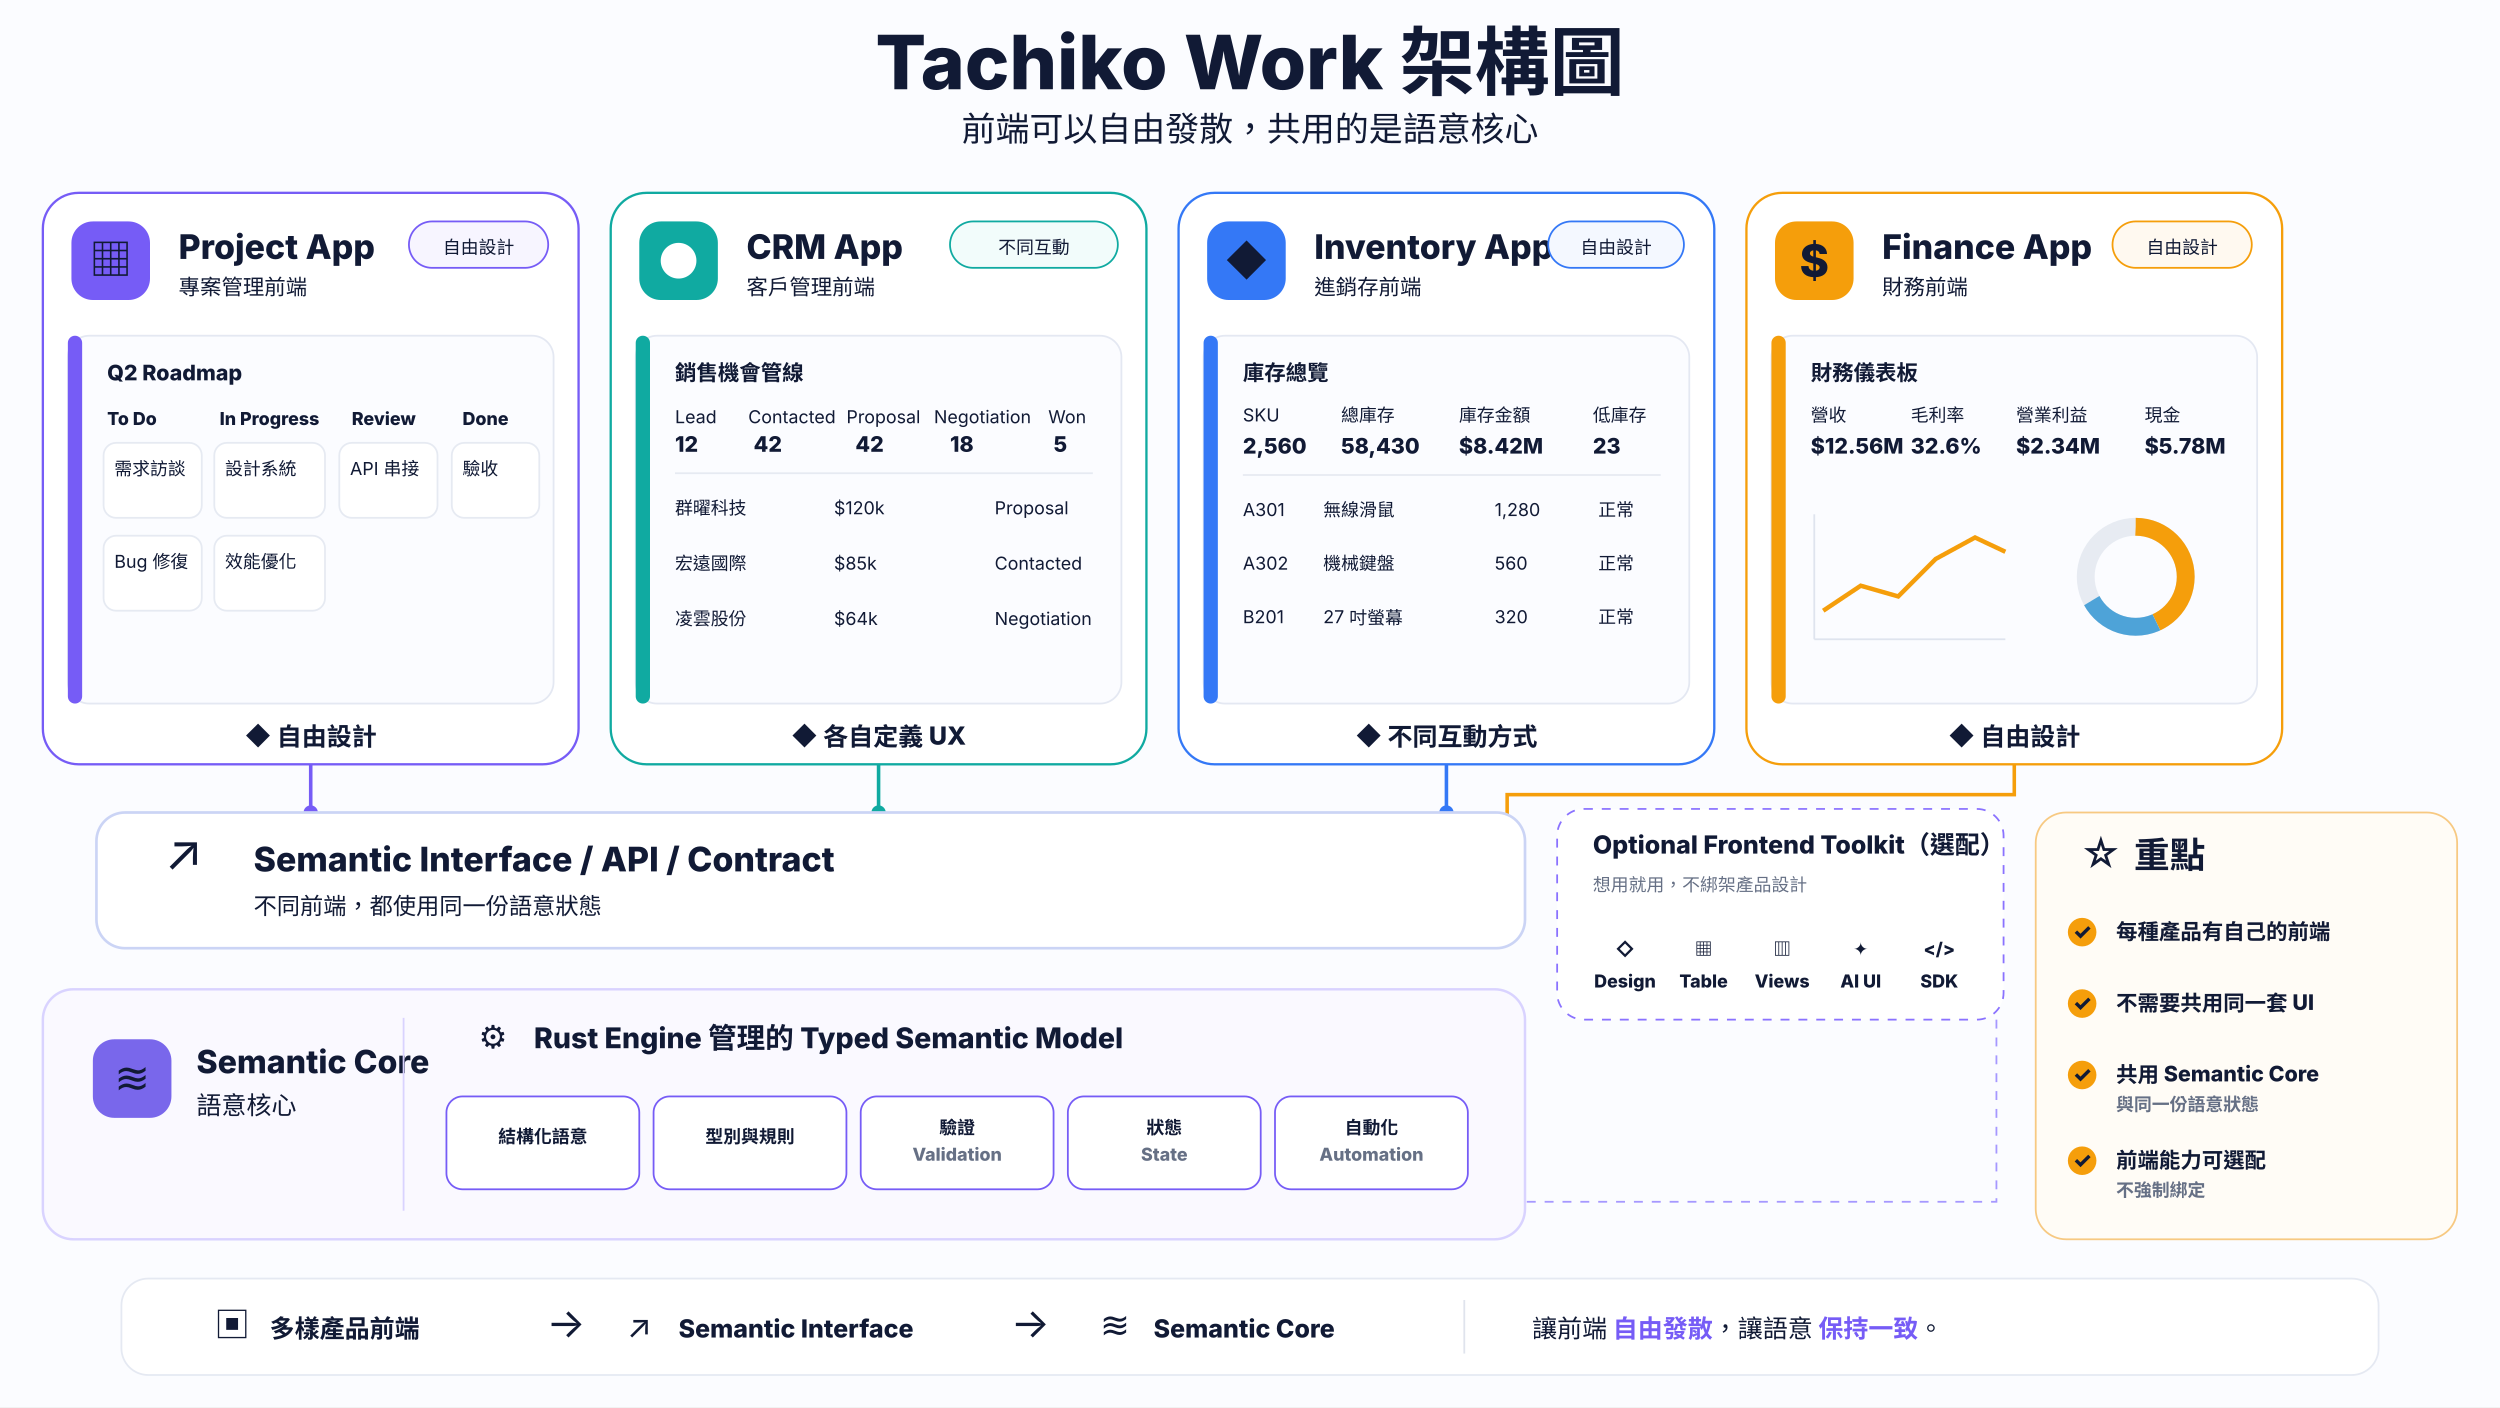
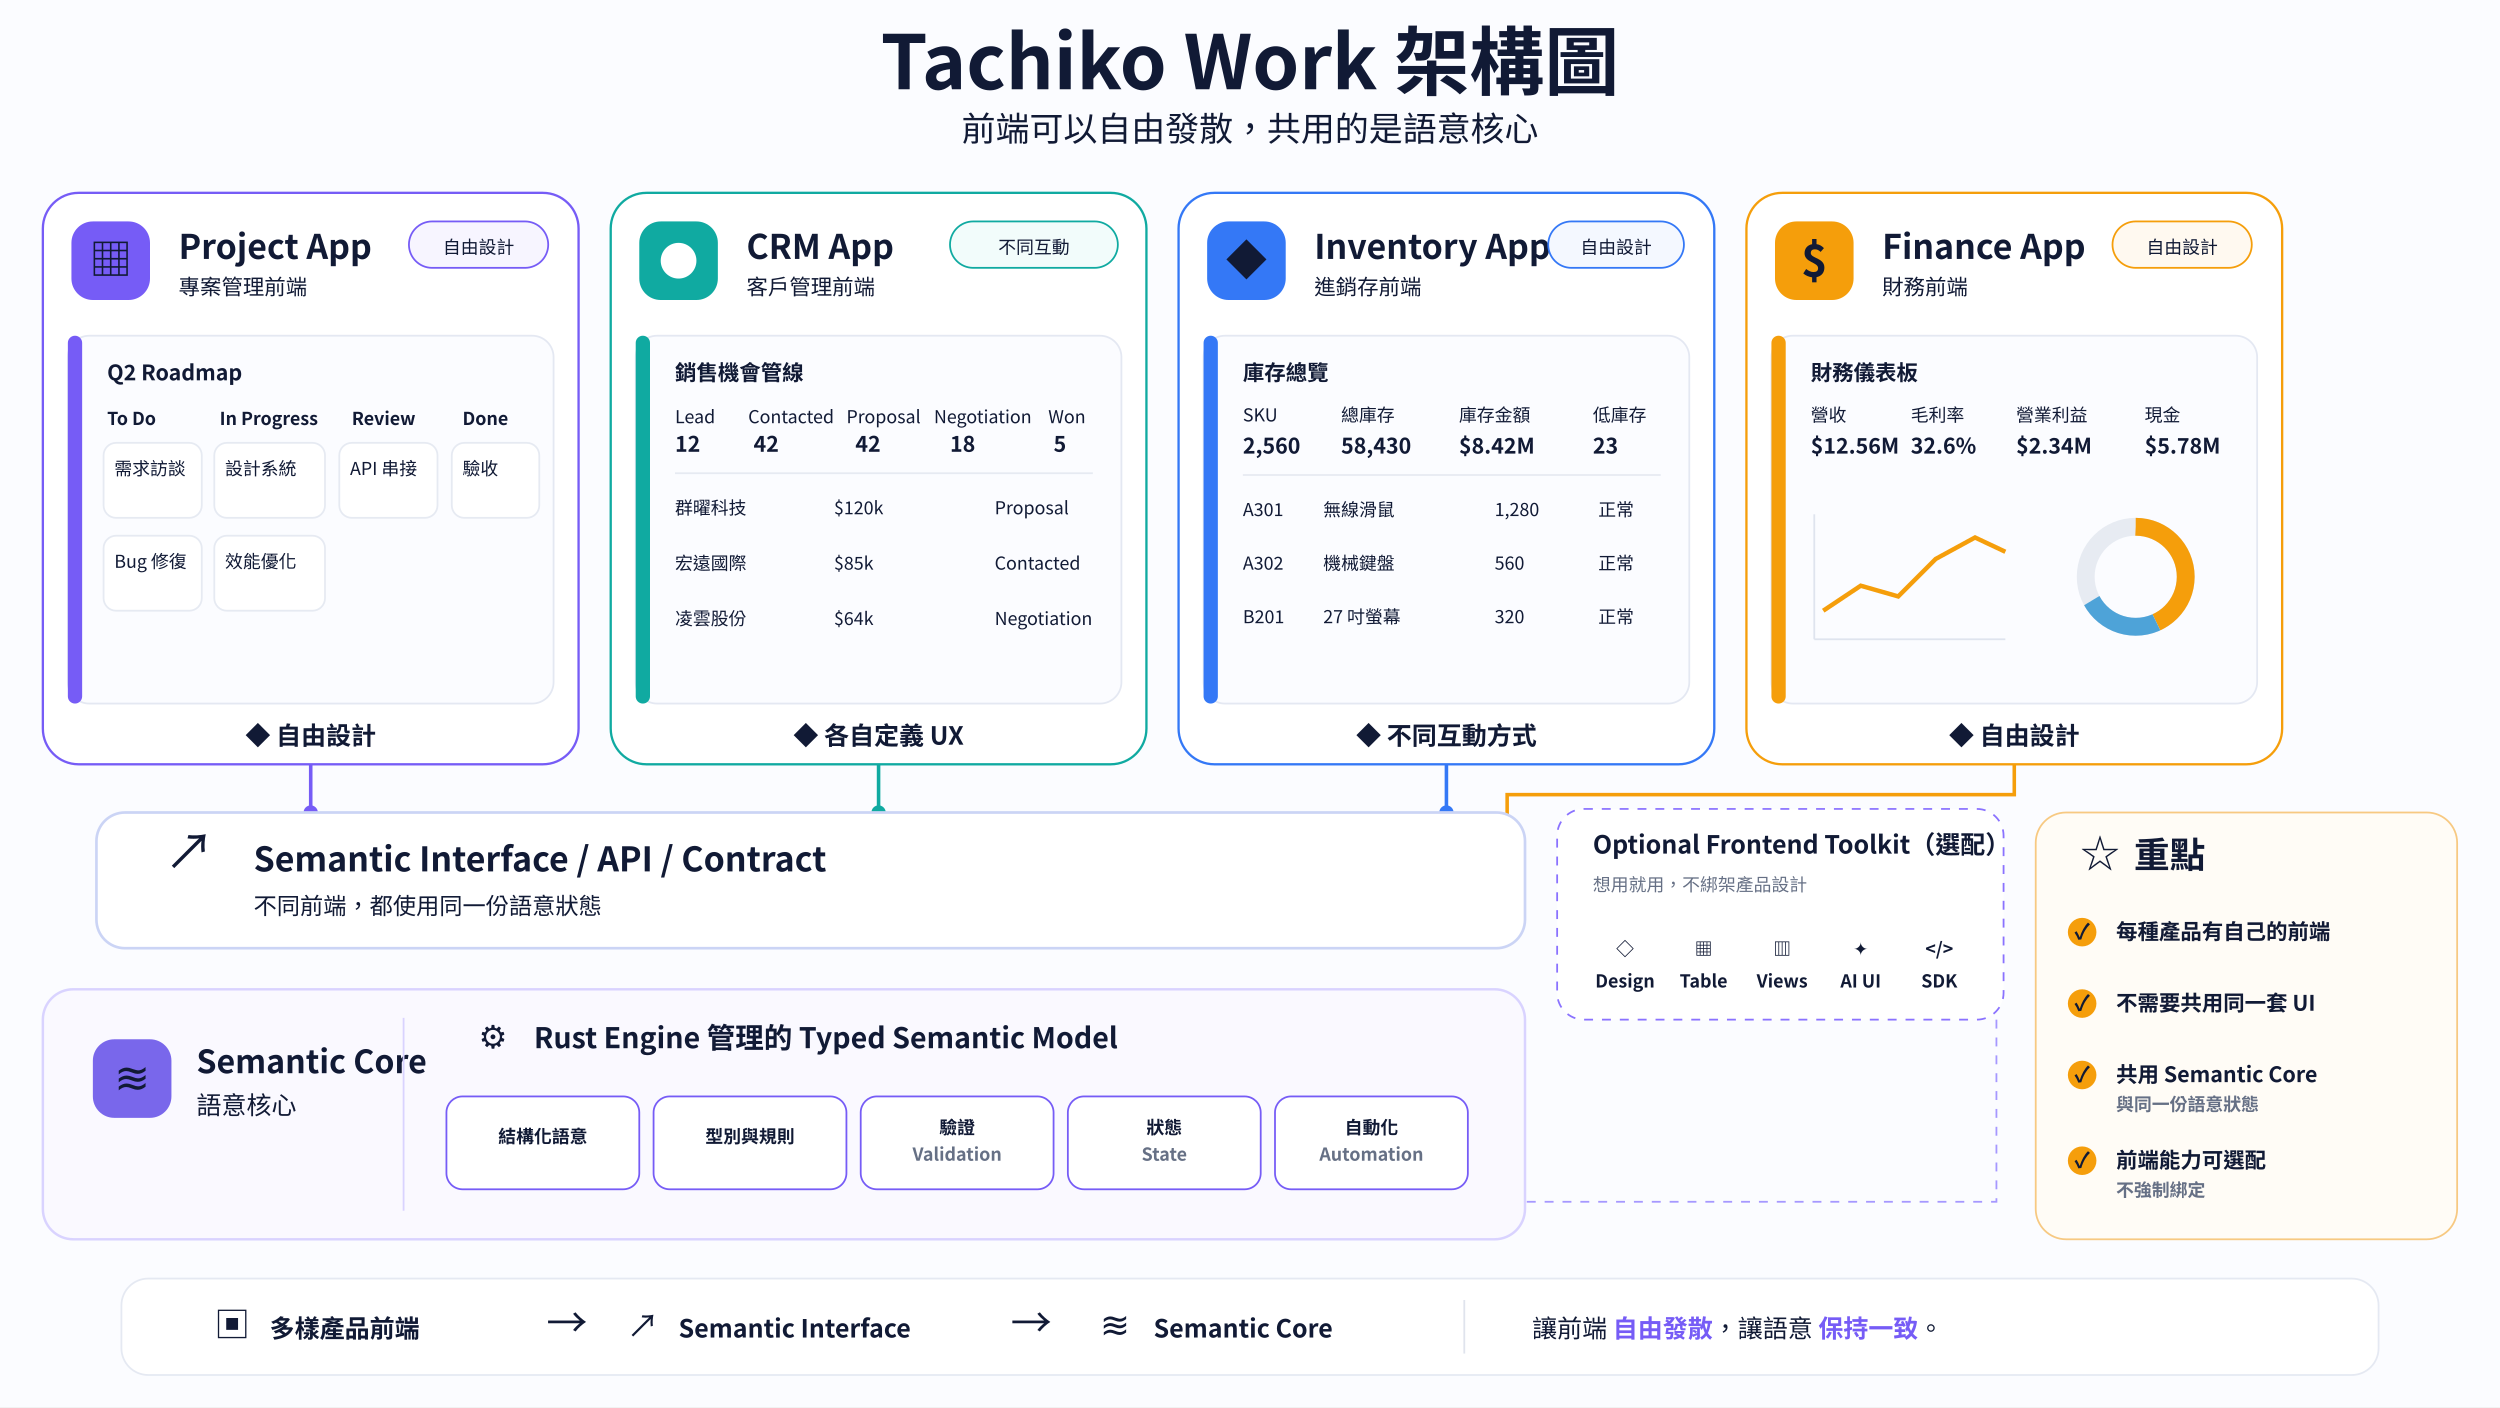
<svg xmlns="http://www.w3.org/2000/svg" width="1400" height="788" viewBox="0 0 1400 788" role="img" aria-labelledby="t d">
  <defs>
    <style>
- text{font-family:Inter,-apple-system,BlinkMacSystemFont,"Segoe UI","Noto Sans CJK TC","PingFang TC","Microsoft JhengHei",sans-serif;fill:#111a35}.h{font-weight:800}.s{font-size:12px}.xs{font-size:10px}.m{fill:#667085}.card{fill:#fff;stroke-width:1.3}.ui{fill:#fbfcff;stroke:#e4e8f2}.chip{fill:#fff;stroke-width:1}.p{stroke:#765cf6}.g{stroke:#10aaa1}.b{stroke:#3478f6}.o{stroke:#f59e0b}
+ text{font-family:"Noto Sans CJK TC","PingFang TC","Microsoft JhengHei","Source Han Sans TW",Inter,-apple-system,Arial,sans-serif;fill:#111a35}.h{font-weight:800}.s{font-size:12px}.xs{font-size:10px}.m{fill:#667085}.card{fill:#fff;stroke-width:1.3}.ui{fill:#fbfcff;stroke:#e4e8f2}.chip{fill:#fff;stroke-width:1}.p{stroke:#765cf6}.g{stroke:#10aaa1}.b{stroke:#3478f6}.o{stroke:#f59e0b}
</style>
  </defs>
  <rect width="1400" height="788" fill="#fbfcff" />
  <text x="700" y="50" text-anchor="middle" font-size="42" class="h">Tachiko Work 架構圖</text>
  <text x="700" y="79" text-anchor="middle" font-size="19" fill="#52618a">前端可以自由發散，共用的是語意核心</text>
  <g transform="translate(24 108)">
    <rect width="300" height="320" rx="20" class="card p" />
    <rect x="16" y="16" width="44" height="44" rx="12" fill="#765cf6" />
    <text x="38" y="46" text-anchor="middle" font-size="24" fill="white">▦</text>
    <text x="76" y="37" font-size="19" class="h">Project App</text>
    <text x="76" y="57" class="s">專案管理前端</text>
    <rect x="205" y="16" width="78" height="26" rx="13" fill="#f7f5ff" class="p" />
    <text x="244" y="34" text-anchor="middle" class="xs" fill="#654de1">自由設計</text>
    <rect x="14" y="80" width="272" height="206" rx="12" class="ui" />
    <rect x="14" y="80" width="8" height="206" rx="4" fill="#765cf6" />
    <text x="36" y="105" class="s h">Q2 Roadmap</text>
    <g class="xs h">
      <text x="36" y="130">To Do</text>
      <text x="99" y="130">In Progress</text>
      <text x="173" y="130">Review</text>
      <text x="235" y="130">Done</text>
    </g>
    <g fill="#fff" stroke="#e6eaf2">
      <rect x="34" y="140" width="55" height="42" rx="7" />
      <rect x="96" y="140" width="62" height="42" rx="7" />
      <rect x="166" y="140" width="55" height="42" rx="7" />
      <rect x="229" y="140" width="49" height="42" rx="7" />
      <rect x="34" y="192" width="55" height="42" rx="7" />
      <rect x="96" y="192" width="62" height="42" rx="7" />
    </g>
    <g class="xs">
      <text x="40" y="158">需求訪談</text>
      <text x="102" y="158">設計系統</text>
      <text x="172" y="158">API 串接</text>
      <text x="235" y="158">驗收</text>
      <text x="40" y="210">Bug 修復</text>
      <text x="102" y="210">效能優化</text>
    </g>
    <text x="150" y="309" text-anchor="middle" font-size="14" class="h" fill="#765cf6">◆ 自由設計</text>
  </g>
  <g transform="translate(342 108)">
    <rect width="300" height="320" rx="20" class="card g" />
    <rect x="16" y="16" width="44" height="44" rx="12" fill="#10aaa1" />
    <circle cx="38" cy="38" r="10" fill="white" />
    <text x="76" y="37" font-size="19" class="h">CRM App</text>
    <text x="76" y="57" class="s">客戶管理前端</text>
    <rect x="190" y="16" width="94" height="26" rx="13" fill="#f2fcfb" class="g" />
    <text x="237" y="34" text-anchor="middle" class="xs" fill="#078c85">不同互動</text>
    <rect x="14" y="80" width="272" height="206" rx="12" class="ui" />
    <rect x="14" y="80" width="8" height="206" rx="4" fill="#10aaa1" />
    <text x="36" y="105" class="s h">銷售機會管線</text>
    <g class="xs">
      <text x="36" y="129">Lead</text>
      <text x="77" y="129">Contacted</text>
      <text x="132" y="129">Proposal</text>
      <text x="181" y="129">Negotiation</text>
      <text x="245" y="129">Won</text>
    </g>
    <g class="s h">
      <text x="36" y="145">12</text>
      <text x="80" y="145">42</text>
      <text x="137" y="145">42</text>
      <text x="190" y="145">18</text>
      <text x="248" y="145">5</text>
    </g>
    <path d="M36 157H270" stroke="#e6eaf2" />
    <g class="xs">
      <text x="36" y="180">群曜科技</text>
      <text x="125" y="180">$120k</text>
      <text x="215" y="180" fill="#078c85">Proposal</text>
      <text x="36" y="211">宏遠國際</text>
      <text x="125" y="211">$85k</text>
      <text x="215" y="211" fill="#078c85">Contacted</text>
      <text x="36" y="242">凌雲股份</text>
      <text x="125" y="242">$64k</text>
      <text x="215" y="242" fill="#078c85">Negotiation</text>
    </g>
    <text x="150" y="309" text-anchor="middle" font-size="14" class="h" fill="#10aaa1">◆ 各自定義 UX</text>
  </g>
  <g transform="translate(660 108)">
    <rect width="300" height="320" rx="20" class="card b" />
    <rect x="16" y="16" width="44" height="44" rx="12" fill="#3478f6" />
    <text x="38" y="46" text-anchor="middle" font-size="23" fill="white">◆</text>
    <text x="76" y="37" font-size="19" class="h">Inventory App</text>
    <text x="76" y="57" class="s">進銷存前端</text>
    <rect x="207" y="16" width="76" height="26" rx="13" fill="#f4f8ff" class="b" />
    <text x="245" y="34" text-anchor="middle" class="xs" fill="#2866d6">自由設計</text>
    <rect x="14" y="80" width="272" height="206" rx="12" class="ui" />
    <rect x="14" y="80" width="8" height="206" rx="4" fill="#3478f6" />
    <text x="36" y="105" class="s h">庫存總覽</text>
    <g class="xs m">
      <text x="36" y="128">SKU</text>
      <text x="91" y="128">總庫存</text>
      <text x="157" y="128">庫存金額</text>
      <text x="232" y="128">低庫存</text>
    </g>
    <g class="s h">
      <text x="36" y="146">2,560</text>
      <text x="91" y="146">58,430</text>
      <text x="157" y="146">$8.42M</text>
      <text x="232" y="146" fill="#e66d2e">23</text>
    </g>
    <path d="M36 158H270" stroke="#e6eaf2" />
    <g class="xs">
      <text x="36" y="181">A301</text>
      <text x="81" y="181">無線滑鼠</text>
      <text x="177" y="181">1,280</text>
      <text x="235" y="181">正常</text>
      <text x="36" y="211">A302</text>
      <text x="81" y="211">機械鍵盤</text>
      <text x="177" y="211">560</text>
      <text x="235" y="211">正常</text>
      <text x="36" y="241">B201</text>
      <text x="81" y="241">27 吋螢幕</text>
      <text x="177" y="241">320</text>
      <text x="235" y="241">正常</text>
    </g>
    <text x="150" y="309" text-anchor="middle" font-size="14" class="h" fill="#3478f6">◆ 不同互動方式</text>
  </g>
  <g transform="translate(978 108)">
    <rect width="300" height="320" rx="20" class="card o" />
    <rect x="16" y="16" width="44" height="44" rx="12" fill="#f59e0b" />
    <text x="38" y="47" text-anchor="middle" font-size="25" class="h" fill="white">$</text>
    <text x="76" y="37" font-size="19" class="h">Finance App</text>
    <text x="76" y="57" class="s">財務前端</text>
    <rect x="205" y="16" width="78" height="26" rx="13" fill="#fff9f0" class="o" />
    <text x="244" y="34" text-anchor="middle" class="xs" fill="#d47b00">自由設計</text>
    <rect x="14" y="80" width="272" height="206" rx="12" class="ui" />
    <rect x="14" y="80" width="8" height="206" rx="4" fill="#f59e0b" />
    <text x="36" y="105" class="s h">財務儀表板</text>
    <g class="xs m">
      <text x="36" y="128">營收</text>
      <text x="92" y="128">毛利率</text>
      <text x="151" y="128">營業利益</text>
      <text x="223" y="128">現金</text>
    </g>
    <g class="s h">
      <text x="36" y="146">$12.56M</text>
      <text x="92" y="146">32.6%</text>
      <text x="151" y="146">$2.34M</text>
      <text x="223" y="146">$5.78M</text>
    </g>
    <path d="M38 250V180M38 250H145" stroke="#dfe4ee" />
    <polyline points="43,234 64,220 85,226 106,205 128,193 145,201" fill="none" stroke="#f59e0b" stroke-width="2.5" />
    <circle cx="218" cy="215" r="28" fill="none" stroke="#e7ebf2" stroke-width="10" />
    <circle cx="218" cy="215" r="28" fill="none" stroke="#f59e0b" stroke-width="10" stroke-dasharray="76 176" transform="rotate(-90 218 215)" />
    <circle cx="218" cy="215" r="28" fill="none" stroke="#4ea3d8" stroke-width="10" stroke-dasharray="42 176" stroke-dashoffset="-76" transform="rotate(-90 218 215)" />
    <text x="150" y="309" text-anchor="middle" font-size="14" class="h" fill="#f59e0b">◆ 自由設計</text>
  </g>
  <g stroke-width="2">
    <path d="M174 428V455" stroke="#765cf6" />
    <path d="M492 428V455" stroke="#10aaa1" />
    <path d="M810 428V455" stroke="#3478f6" />
    <path d="M1128 428V445H844V487" stroke="#f59e0b" fill="none" />
  </g>
  <g>
    <circle cx="174" cy="455" r="4" fill="#765cf6" />
    <circle cx="492" cy="455" r="4" fill="#10aaa1" />
    <circle cx="810" cy="455" r="4" fill="#3478f6" />
    <circle cx="844" cy="487" r="4" fill="#f59e0b" />
  </g>
  <rect x="54" y="455" width="800" height="76" rx="16" fill="white" stroke="#cbd4f5" stroke-width="1.5" />
  <text x="92" y="487" font-size="28" fill="#765cf6">↗</text>
  <text x="142" y="488" font-size="19" class="h">Semantic Interface / API / Contract</text>
  <text x="142" y="512" font-size="13" fill="#5f6a84">不同前端，都使用同一份語意狀態</text>
  <rect x="872" y="453" width="250" height="118" rx="15" fill="white" stroke="#8a72ff" stroke-dasharray="5 5" />
  <text x="892" y="478" font-size="14" class="h">Optional Frontend Toolkit（選配）</text>
  <text x="892" y="499" class="xs m">想用就用，不綁架產品設計</text>
  <g text-anchor="middle" class="xs h">
    <text x="910" y="535">◇</text>
    <text x="954" y="535">▦</text>
    <text x="998" y="535">▥</text>
    <text x="1042" y="535">✦</text>
    <text x="1086" y="535">&lt;/&gt;</text>
    <text x="910" y="553">Design</text>
    <text x="954" y="553">Table</text>
    <text x="998" y="553">Views</text>
    <text x="1042" y="553">AI UI</text>
    <text x="1086" y="553">SDK</text>
  </g>
  <rect x="24" y="554" width="830" height="140" rx="17" fill="#faf9ff" stroke="#d9d3ff" stroke-width="1.4" />
  <rect x="52" y="582" width="44" height="44" rx="12" fill="#7967eb" />
  <text x="74" y="612" text-anchor="middle" font-size="24" fill="white">≋</text>
  <text x="110" y="601" font-size="18" class="h">Semantic Core</text>
  <text x="110" y="624" font-size="14" fill="#53607c">語意核心</text>
  <path d="M226 570V678" stroke="#d9d3ff" />
  <text x="268" y="587" font-size="18" fill="#765cf6">⚙</text>
  <text x="299" y="587" font-size="16" class="h">Rust Engine 管理的 Typed Semantic Model</text>
  <g>
    <rect x="250" y="614" width="108" height="52" rx="9" class="chip p" />
    <rect x="366" y="614" width="108" height="52" rx="9" class="chip p" />
    <rect x="482" y="614" width="108" height="52" rx="9" class="chip p" />
    <rect x="598" y="614" width="108" height="52" rx="9" class="chip p" />
    <rect x="714" y="614" width="108" height="52" rx="9" class="chip p" />
  </g>
  <g text-anchor="middle" class="xs h">
    <text x="304" y="640">結構化語意</text>
    <text x="420" y="640">型別與規則</text>
    <text x="536" y="635">驗證</text>
    <text x="536" y="650" class="m">Validation</text>
    <text x="652" y="635">狀態</text>
    <text x="652" y="650" class="m">State</text>
    <text x="768" y="635">自動化</text>
    <text x="768" y="650" class="m">Automation</text>
  </g>
  <rect x="1140" y="455" width="236" height="239" rx="17" fill="#fffcf6" stroke="#f7c982" />
  <text x="1165" y="486" font-size="22" fill="#f59e0b">☆</text>
  <text x="1195" y="486" font-size="20" class="h" fill="#e68600">重點</text>
  <g class="s h">
    <circle cx="1166" cy="522" r="8" fill="#f59e0b" />
    <text x="1166" y="526" text-anchor="middle" fill="white">✓</text>
    <text x="1185" y="526">每種產品有自己的前端</text>
    <circle cx="1166" cy="562" r="8" fill="#f59e0b" />
    <text x="1166" y="566" text-anchor="middle" fill="white">✓</text>
    <text x="1185" y="566">不需要共用同一套 UI</text>
    <circle cx="1166" cy="602" r="8" fill="#f59e0b" />
    <text x="1166" y="606" text-anchor="middle" fill="white">✓</text>
    <text x="1185" y="606">共用 Semantic Core</text>
    <text x="1185" y="622" class="xs m">與同一份語意狀態</text>
    <circle cx="1166" cy="650" r="8" fill="#f59e0b" />
    <text x="1166" y="654" text-anchor="middle" fill="white">✓</text>
    <text x="1185" y="654">前端能力可選配</text>
    <text x="1185" y="670" class="xs m">不強制綁定</text>
  </g>
  <path d="M1118 571V673H854" fill="none" stroke="#a698ff" stroke-dasharray="5 5" />
  <rect x="68" y="716" width="1264" height="54" rx="15" fill="white" stroke="#e5e9f2" />
  <text x="120" y="749" font-size="20" fill="#765cf6">▣</text>
  <text x="151" y="749" font-size="14" class="h">多樣產品前端</text>
  <text x="306" y="749" font-size="23">→</text>
  <text x="351" y="749" font-size="18" fill="#10aaa1">↗</text>
  <text x="380" y="749" font-size="14" class="h">Semantic Interface</text>
  <text x="566" y="749" font-size="23">→</text>
  <text x="616" y="749" font-size="20" fill="#765cf6">≋</text>
  <text x="646" y="749" font-size="14" class="h">Semantic Core</text>
  <path d="M820 728V758" stroke="#e0e4ed" />
  <text x="858" y="749" font-size="14">讓前端 <tspan fill="#765cf6" font-weight="800">自由發散</tspan>，讓語意 <tspan fill="#765cf6" font-weight="800">保持一致</tspan>。</text>
</svg>
